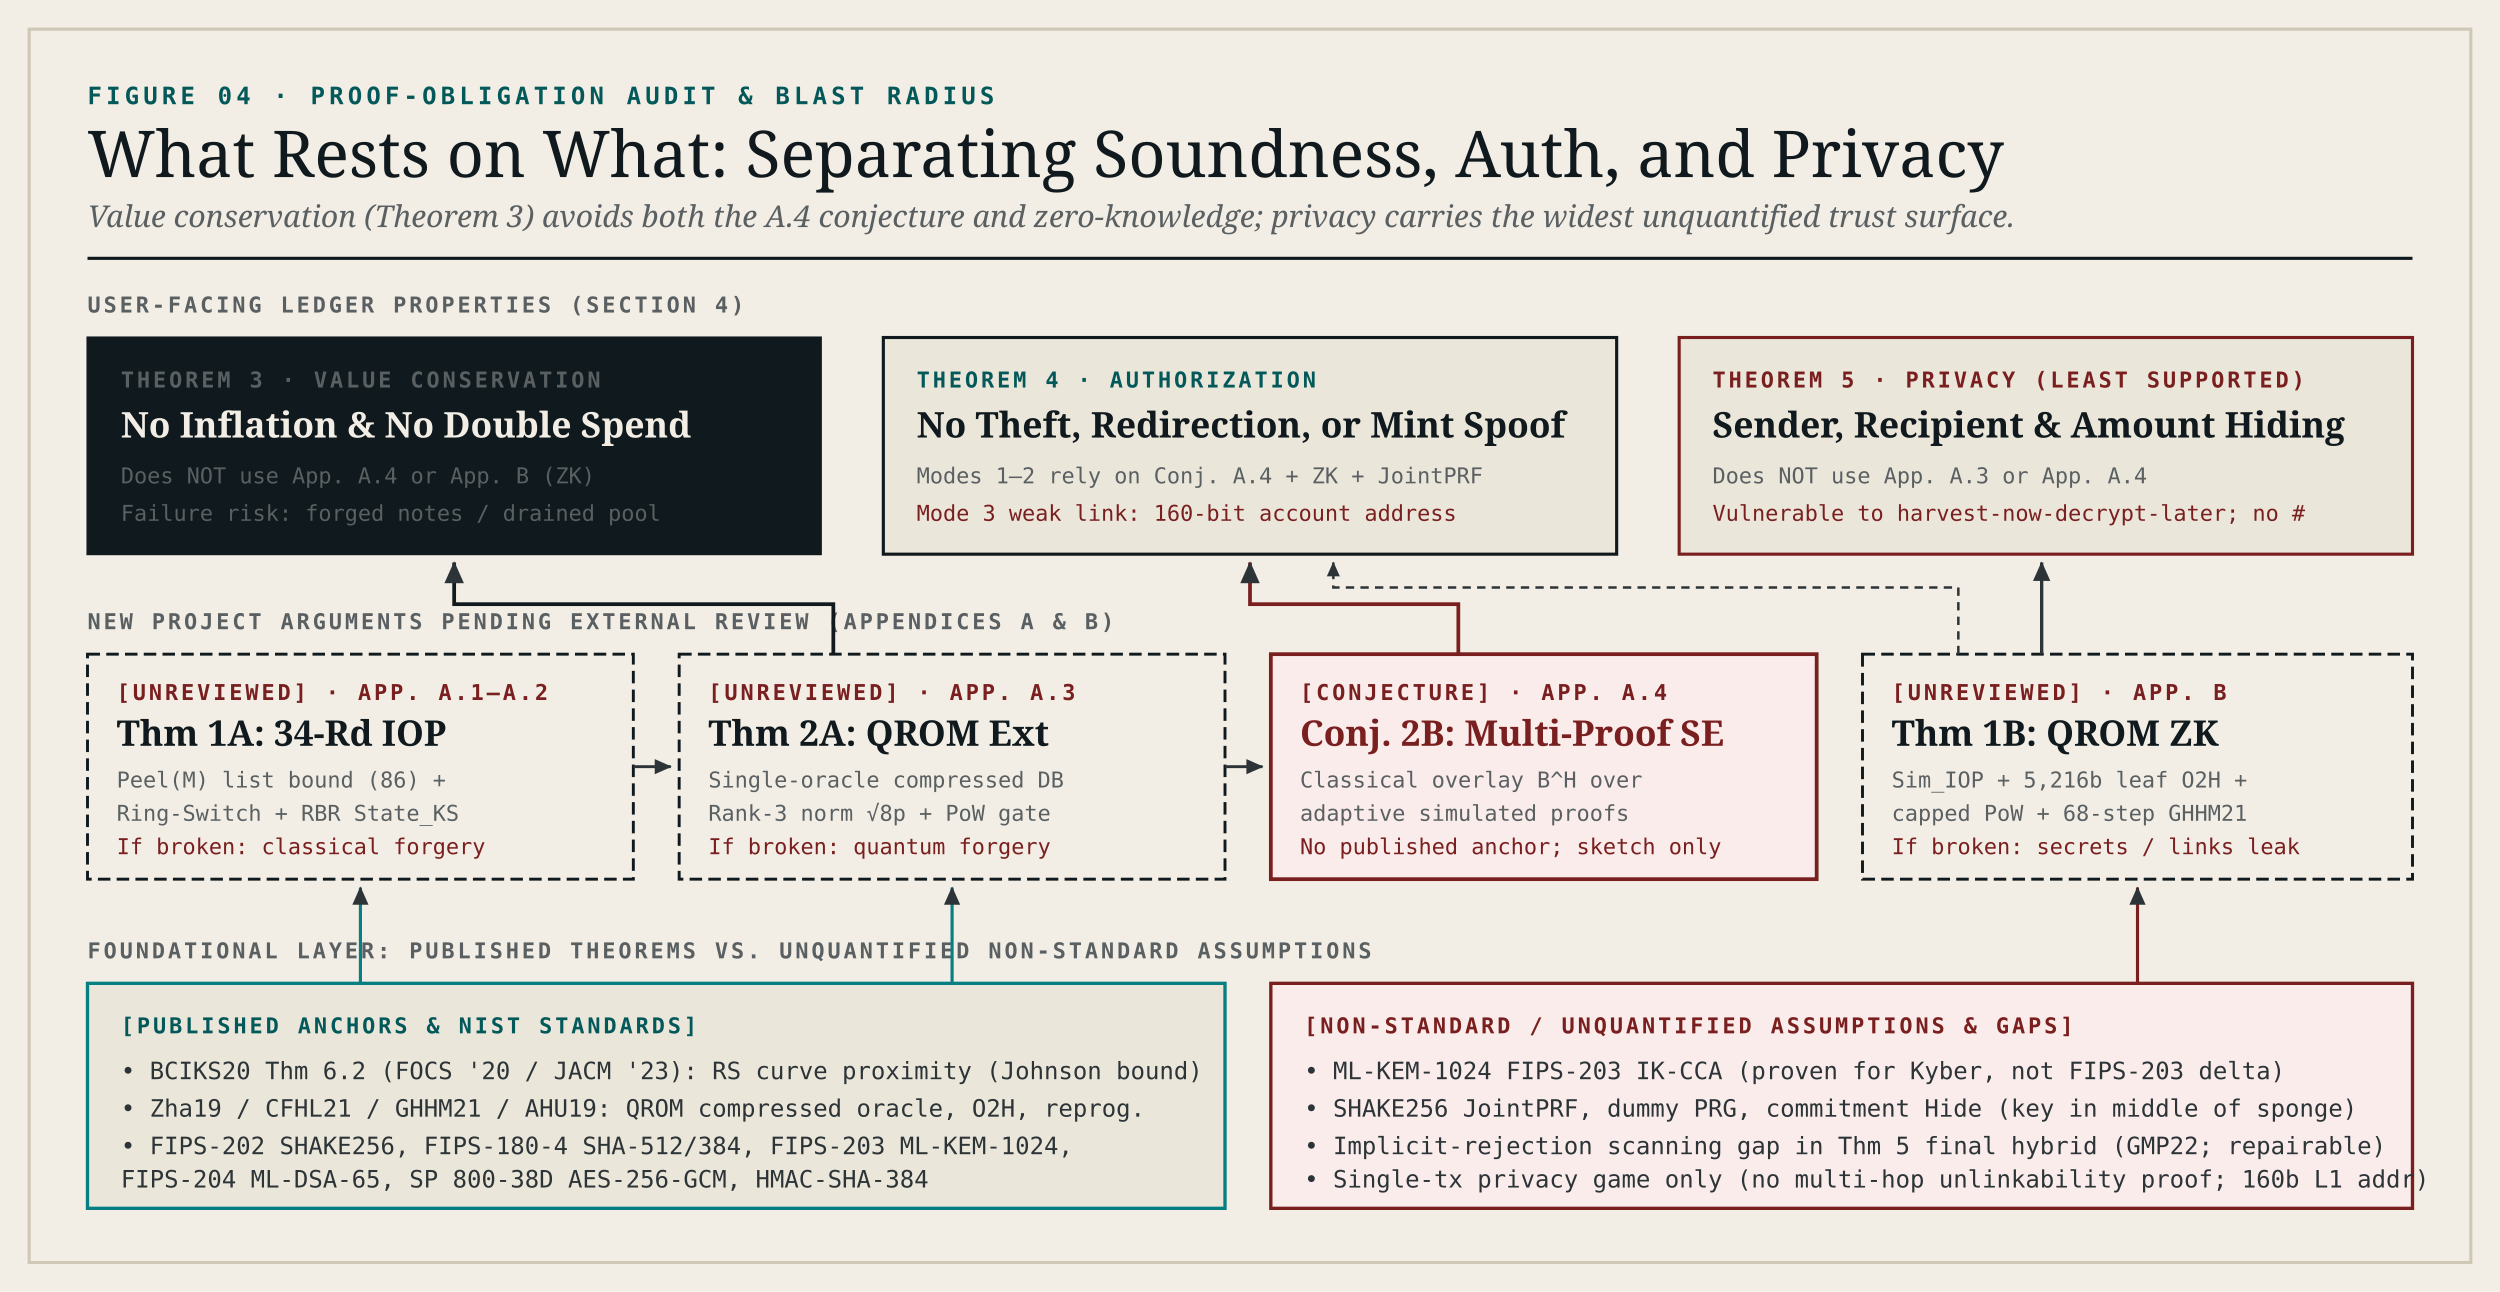
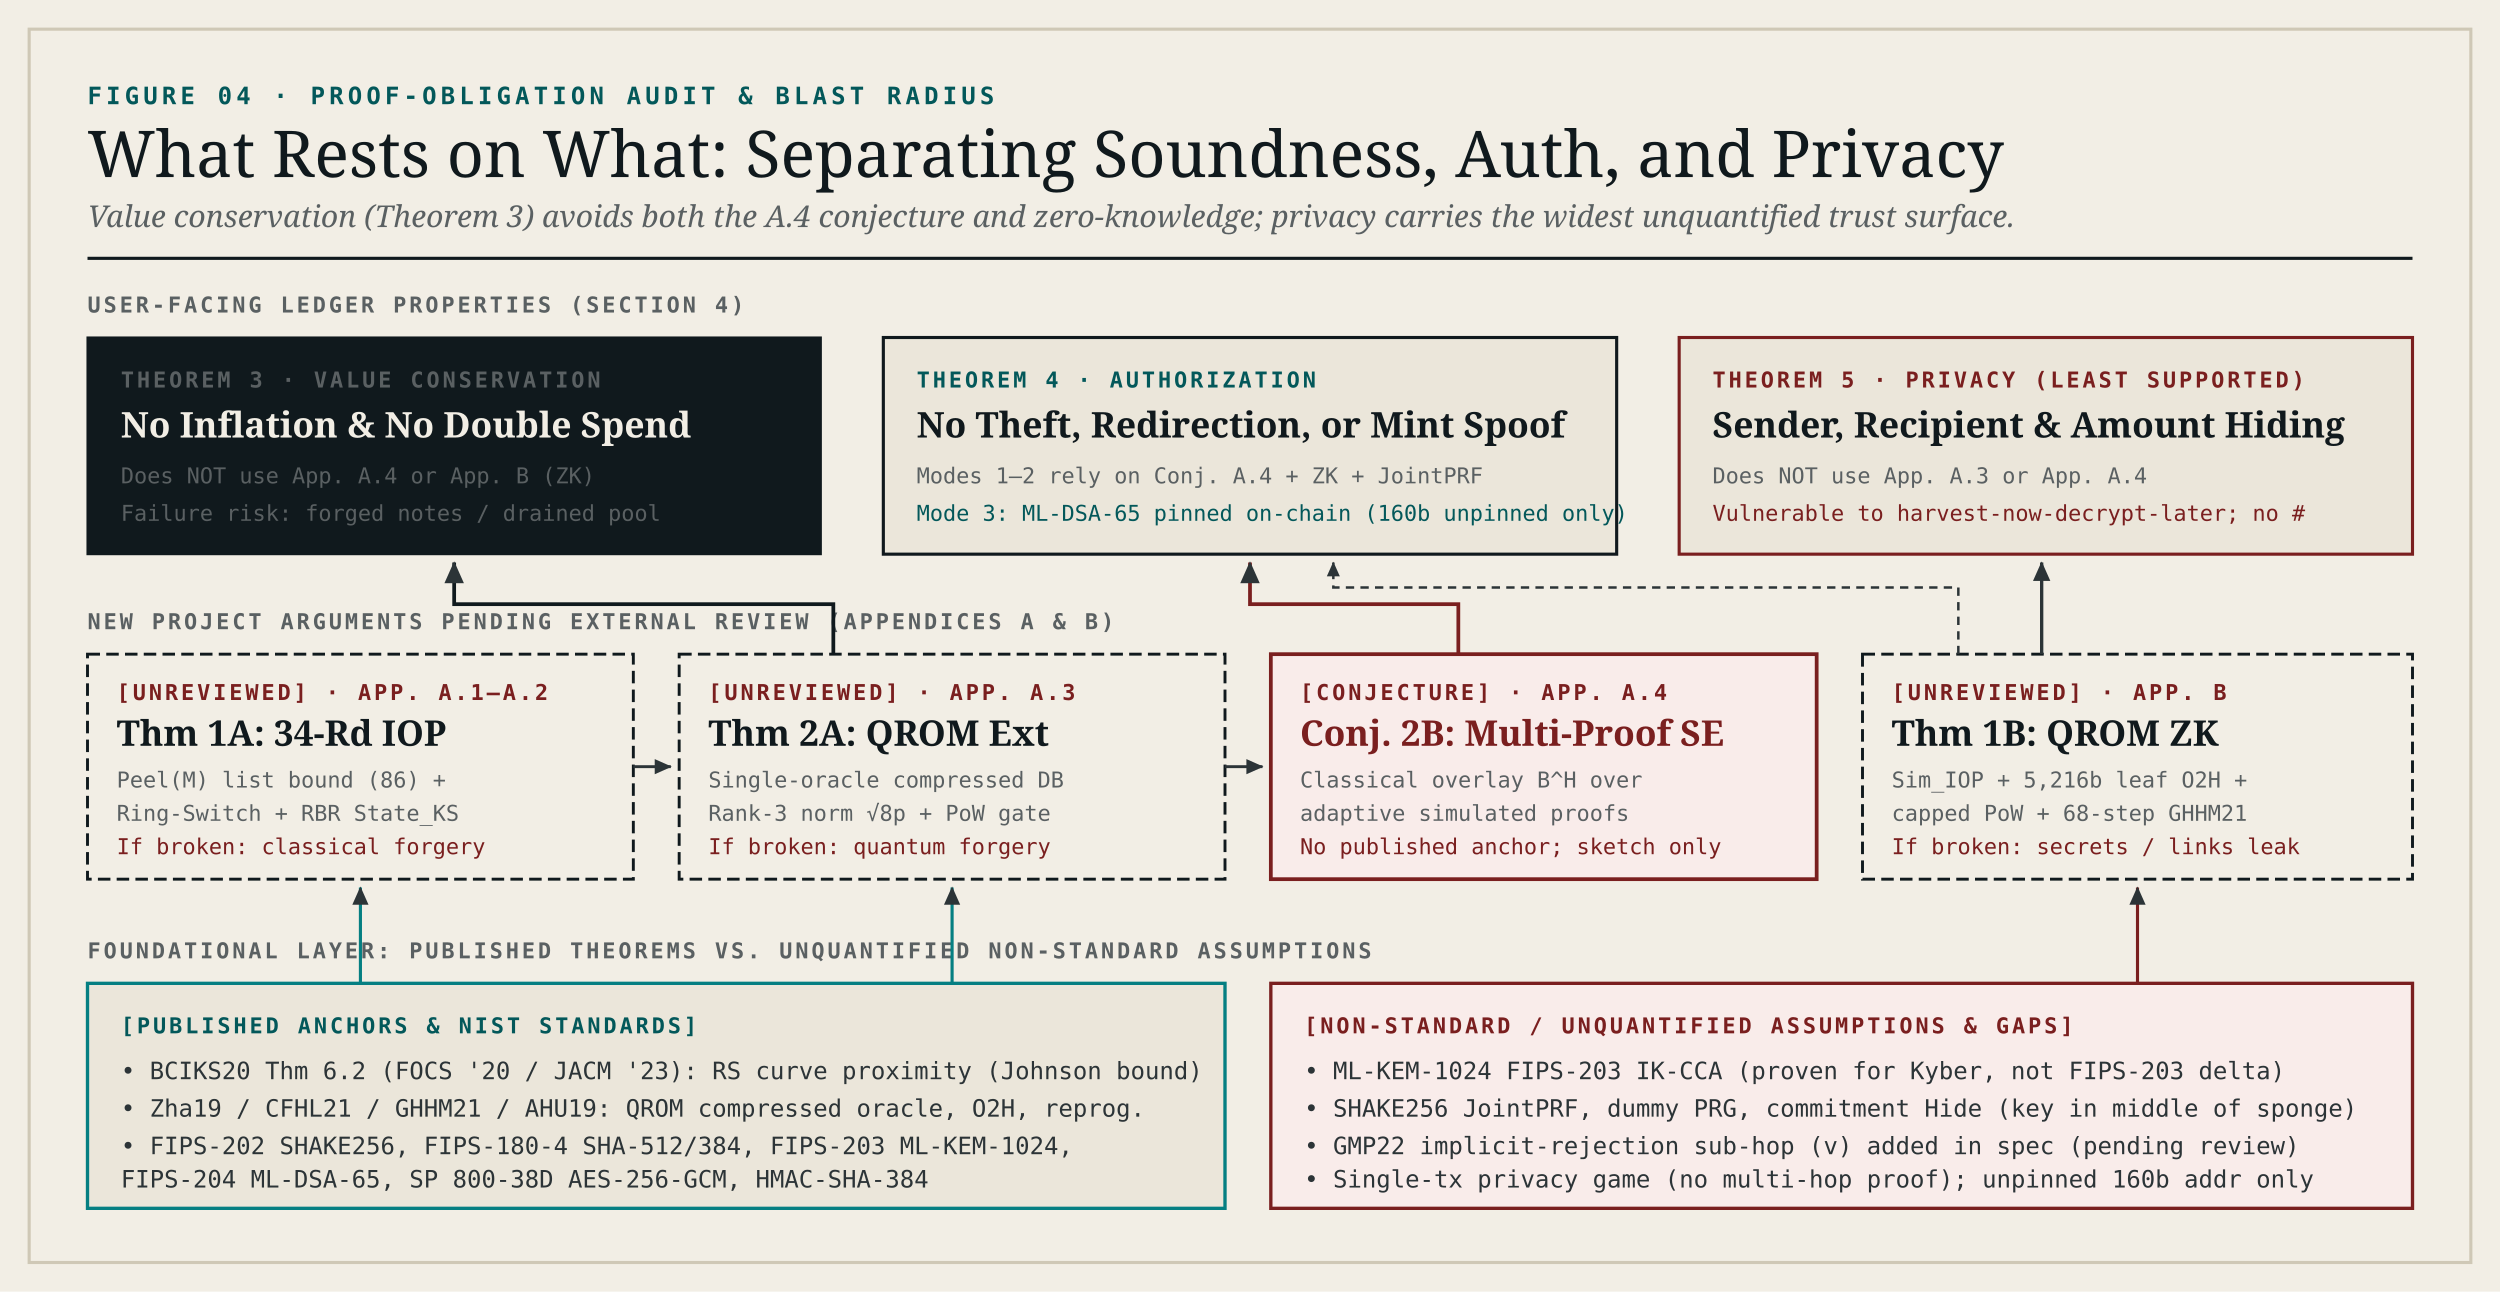
<svg xmlns="http://www.w3.org/2000/svg" viewBox="0 0 1200 620" role="img" aria-labelledby="t4 d4">
  <defs>
    <marker id="arr4" viewBox="0 0 10 10" refX="8.5" refY="5" markerWidth="6.5" markerHeight="6.5" orient="auto-start-reverse">
      <path d="M0 1 L9 5 L0 9 Z" fill="#2c3437" />
    </marker>
    <style>
      .disp { font-family: "Instrument Serif", Georgia, serif; fill: #10191d; }
      .serif { font-family: "Newsreader", Georgia, serif; fill: #2c3437; }
      .mono { font-family: "JetBrains Mono", ui-monospace, Menlo, monospace; }
      .kicker { font-size: 11.5px; letter-spacing: 2px; font-weight: 600; fill: #03585a; }
      .label { font-size: 10.5px; letter-spacing: 1.4px; font-weight: 600; fill: #5a6062; }
      .h-title { font-size: 31px; fill: #10191d; }
      .sub { font-size: 14.5px; fill: #5a6062; font-style: italic; }
      .b-title { font-size: 17px; fill: #10191d; font-weight: 600; }
      .small { font-size: 11.5px; fill: #2c3437; }
      .tiny { font-size: 10.5px; fill: #5a6062; }
      .inv { fill: #f2eee5; }
      .teal { fill: #03585a; }
      .ox { fill: #7a1f1f; }
    </style>
  </defs>
  <rect x="0" y="0" width="1200" height="620" fill="#f2eee5" />
  <rect x="14" y="14" width="1172" height="592" fill="none" stroke="#cfc8b6" stroke-width="1.5" />
  <text x="42" y="50" class="mono kicker">FIGURE 04 · PROOF-OBLIGATION AUDIT &amp; BLAST RADIUS</text>
  <text x="42" y="85" class="disp h-title">What Rests on What: Separating Soundness, Auth, and Privacy</text>
  <text x="42" y="109" class="serif sub">Value conservation (Theorem 3) avoids both the A.4 conjecture and zero-knowledge; privacy carries the widest unquantified trust surface.</text>
  <line x1="42" y1="124" x2="1158" y2="124" stroke="#10191d" stroke-width="1.5" />
  <text x="42" y="150" class="mono label">USER-FACING LEDGER PROPERTIES (SECTION 4)</text>
  <rect x="42" y="162" width="352" height="104" fill="#10191d" stroke="#10191d" />
  <text x="58" y="186" class="mono label" fill="#7fd3d5">THEOREM 3 · VALUE CONSERVATION</text>
  <text x="58" y="210" class="serif b-title inv">No Inflation &amp; No Double Spend</text>
  <text x="58" y="232" class="mono tiny" fill="#cfc8b6">Does NOT use App. A.4 or App. B (ZK)</text>
  <text x="58" y="250" class="mono tiny" fill="#7fd3d5">Failure risk: forged notes / drained pool</text>
  <rect x="424" y="162" width="352" height="104" fill="#ebe6da" stroke="#10191d" stroke-width="1.5" />
  <text x="440" y="186" class="mono label teal">THEOREM 4 · AUTHORIZATION</text>
  <text x="440" y="210" class="serif b-title">No Theft, Redirection, or Mint Spoof</text>
  <text x="440" y="232" class="mono tiny">Modes 1–2 rely on Conj. A.4 + ZK + JointPRF</text>
-   <text x="440" y="250" class="mono tiny ox">Mode 3 weak link: 160-bit account address</text>
+   <text x="440" y="250" class="mono tiny teal">Mode 3: ML-DSA-65 pinned on-chain (160b unpinned only)</text>
  <rect x="806" y="162" width="352" height="104" fill="#ebe6da" stroke="#7a1f1f" stroke-width="1.5" />
  <text x="822" y="186" class="mono label ox">THEOREM 5 · PRIVACY (LEAST SUPPORTED)</text>
  <text x="822" y="210" class="serif b-title">Sender, Recipient &amp; Amount Hiding</text>
  <text x="822" y="232" class="mono tiny">Does NOT use App. A.3 or App. A.4</text>
  <text x="822" y="250" class="mono tiny ox">Vulnerable to harvest-now-decrypt-later; no #</text>
  <text x="42" y="302" class="mono label">NEW PROJECT ARGUMENTS PENDING EXTERNAL REVIEW (APPENDICES A &amp; B)</text>
  <rect x="42" y="314" width="262" height="108" fill="#f2eee5" stroke="#10191d" stroke-width="1.4" stroke-dasharray="6 3" />
  <text x="56" y="336" class="mono label ox">[UNREVIEWED] · APP. A.1–A.2</text>
  <text x="56" y="358" class="serif b-title">Thm 1A: 34-Rd IOP</text>
  <text x="56" y="378" class="mono tiny">Peel(M) list bound (86) +</text>
  <text x="56" y="394" class="mono tiny">Ring-Switch + RBR State_KS</text>
  <text x="56" y="410" class="mono tiny ox">If broken: classical forgery</text>
  <rect x="326" y="314" width="262" height="108" fill="#f2eee5" stroke="#10191d" stroke-width="1.4" stroke-dasharray="6 3" />
  <text x="340" y="336" class="mono label ox">[UNREVIEWED] · APP. A.3</text>
  <text x="340" y="358" class="serif b-title">Thm 2A: QROM Ext</text>
  <text x="340" y="378" class="mono tiny">Single-oracle compressed DB</text>
  <text x="340" y="394" class="mono tiny">Rank-3 norm √8p + PoW gate</text>
  <text x="340" y="410" class="mono tiny ox">If broken: quantum forgery</text>
  <rect x="610" y="314" width="262" height="108" fill="#f9ecea" stroke="#7a1f1f" stroke-width="1.8" />
  <text x="624" y="336" class="mono label ox">[CONJECTURE] · APP. A.4</text>
  <text x="624" y="358" class="serif b-title ox">Conj. 2B: Multi-Proof SE</text>
  <text x="624" y="378" class="mono tiny">Classical overlay B^H over</text>
  <text x="624" y="394" class="mono tiny">adaptive simulated proofs</text>
  <text x="624" y="410" class="mono tiny ox">No published anchor; sketch only</text>
  <rect x="894" y="314" width="264" height="108" fill="#f2eee5" stroke="#10191d" stroke-width="1.4" stroke-dasharray="6 3" />
  <text x="908" y="336" class="mono label ox">[UNREVIEWED] · APP. B</text>
  <text x="908" y="358" class="serif b-title">Thm 1B: QROM ZK</text>
  <text x="908" y="378" class="mono tiny">Sim_IOP + 5,216b leaf O2H +</text>
  <text x="908" y="394" class="mono tiny">capped PoW + 68-step GHHM21</text>
  <text x="908" y="410" class="mono tiny ox">If broken: secrets / links leak</text>
  <text x="42" y="460" class="mono label">FOUNDATIONAL LAYER: PUBLISHED THEOREMS VS. UNQUANTIFIED NON-STANDARD ASSUMPTIONS</text>
  <rect x="42" y="472" width="546" height="108" fill="#ebe6da" stroke="#057f82" stroke-width="1.6" />
  <text x="58" y="496" class="mono label teal">[PUBLISHED ANCHORS &amp; NIST STANDARDS]</text>
  <text x="58" y="518" class="mono small">• BCIKS20 Thm 6.2 (FOCS '20 / JACM '23): RS curve proximity (Johnson bound)</text>
  <text x="58" y="536" class="mono small">• Zha19 / CFHL21 / GHHM21 / AHU19: QROM compressed oracle, O2H, reprog.</text>
  <text x="58" y="554" class="mono small">• FIPS-202 SHAKE256, FIPS-180-4 SHA-512/384, FIPS-203 ML-KEM-1024,</text>
  <text x="58" y="570" class="mono small">  FIPS-204 ML-DSA-65, SP 800-38D AES-256-GCM, HMAC-SHA-384</text>
  <rect x="610" y="472" width="548" height="108" fill="#f9ecea" stroke="#7a1f1f" stroke-width="1.6" />
  <text x="626" y="496" class="mono label ox">[NON-STANDARD / UNQUANTIFIED ASSUMPTIONS &amp; GAPS]</text>
  <text x="626" y="518" class="mono small">• ML-KEM-1024 FIPS-203 IK-CCA (proven for Kyber, not FIPS-203 delta)</text>
  <text x="626" y="536" class="mono small">• SHAKE256 JointPRF, dummy PRG, commitment Hide (key in middle of sponge)</text>
-   <text x="626" y="554" class="mono small">• Implicit-rejection scanning gap in Thm 5 final hybrid (GMP22; repairable)</text>
-   <text x="626" y="570" class="mono small">• Single-tx privacy game only (no multi-hop unlinkability proof; 160b L1 addr)</text>
+   <text x="626" y="554" class="mono small">• GMP22 implicit-rejection sub-hop (v) added in spec (pending review)</text>
+   <text x="626" y="570" class="mono small">• Single-tx privacy game (no multi-hop proof); unpinned 160b addr only</text>
  <line x1="304" y1="368" x2="322" y2="368" stroke="#2c3437" stroke-width="1.4" marker-end="url(#arr4)" />
  <line x1="588" y1="368" x2="606" y2="368" stroke="#2c3437" stroke-width="1.4" marker-end="url(#arr4)" />
  <path d="M400 314 L400 290 L218 290 L218 270" stroke="#10191d" stroke-width="1.8" fill="none" marker-end="url(#arr4)" />
  <path d="M700 314 L700 290 L600 290 L600 270" stroke="#7a1f1f" stroke-width="1.8" fill="none" marker-end="url(#arr4)" />
  <path d="M980 314 L980 270" stroke="#2c3437" stroke-width="1.6" fill="none" marker-end="url(#arr4)" />
  <path d="M940 314 L940 282 L640 282 L640 270" stroke="#2c3437" stroke-width="1.2" stroke-dasharray="4 3" fill="none" marker-end="url(#arr4)" />
  <line x1="173" y1="472" x2="173" y2="426" stroke="#057f82" stroke-width="1.5" marker-end="url(#arr4)" />
  <line x1="457" y1="472" x2="457" y2="426" stroke="#057f82" stroke-width="1.5" marker-end="url(#arr4)" />
  <line x1="1026" y1="472" x2="1026" y2="426" stroke="#7a1f1f" stroke-width="1.5" marker-end="url(#arr4)" />
</svg>
